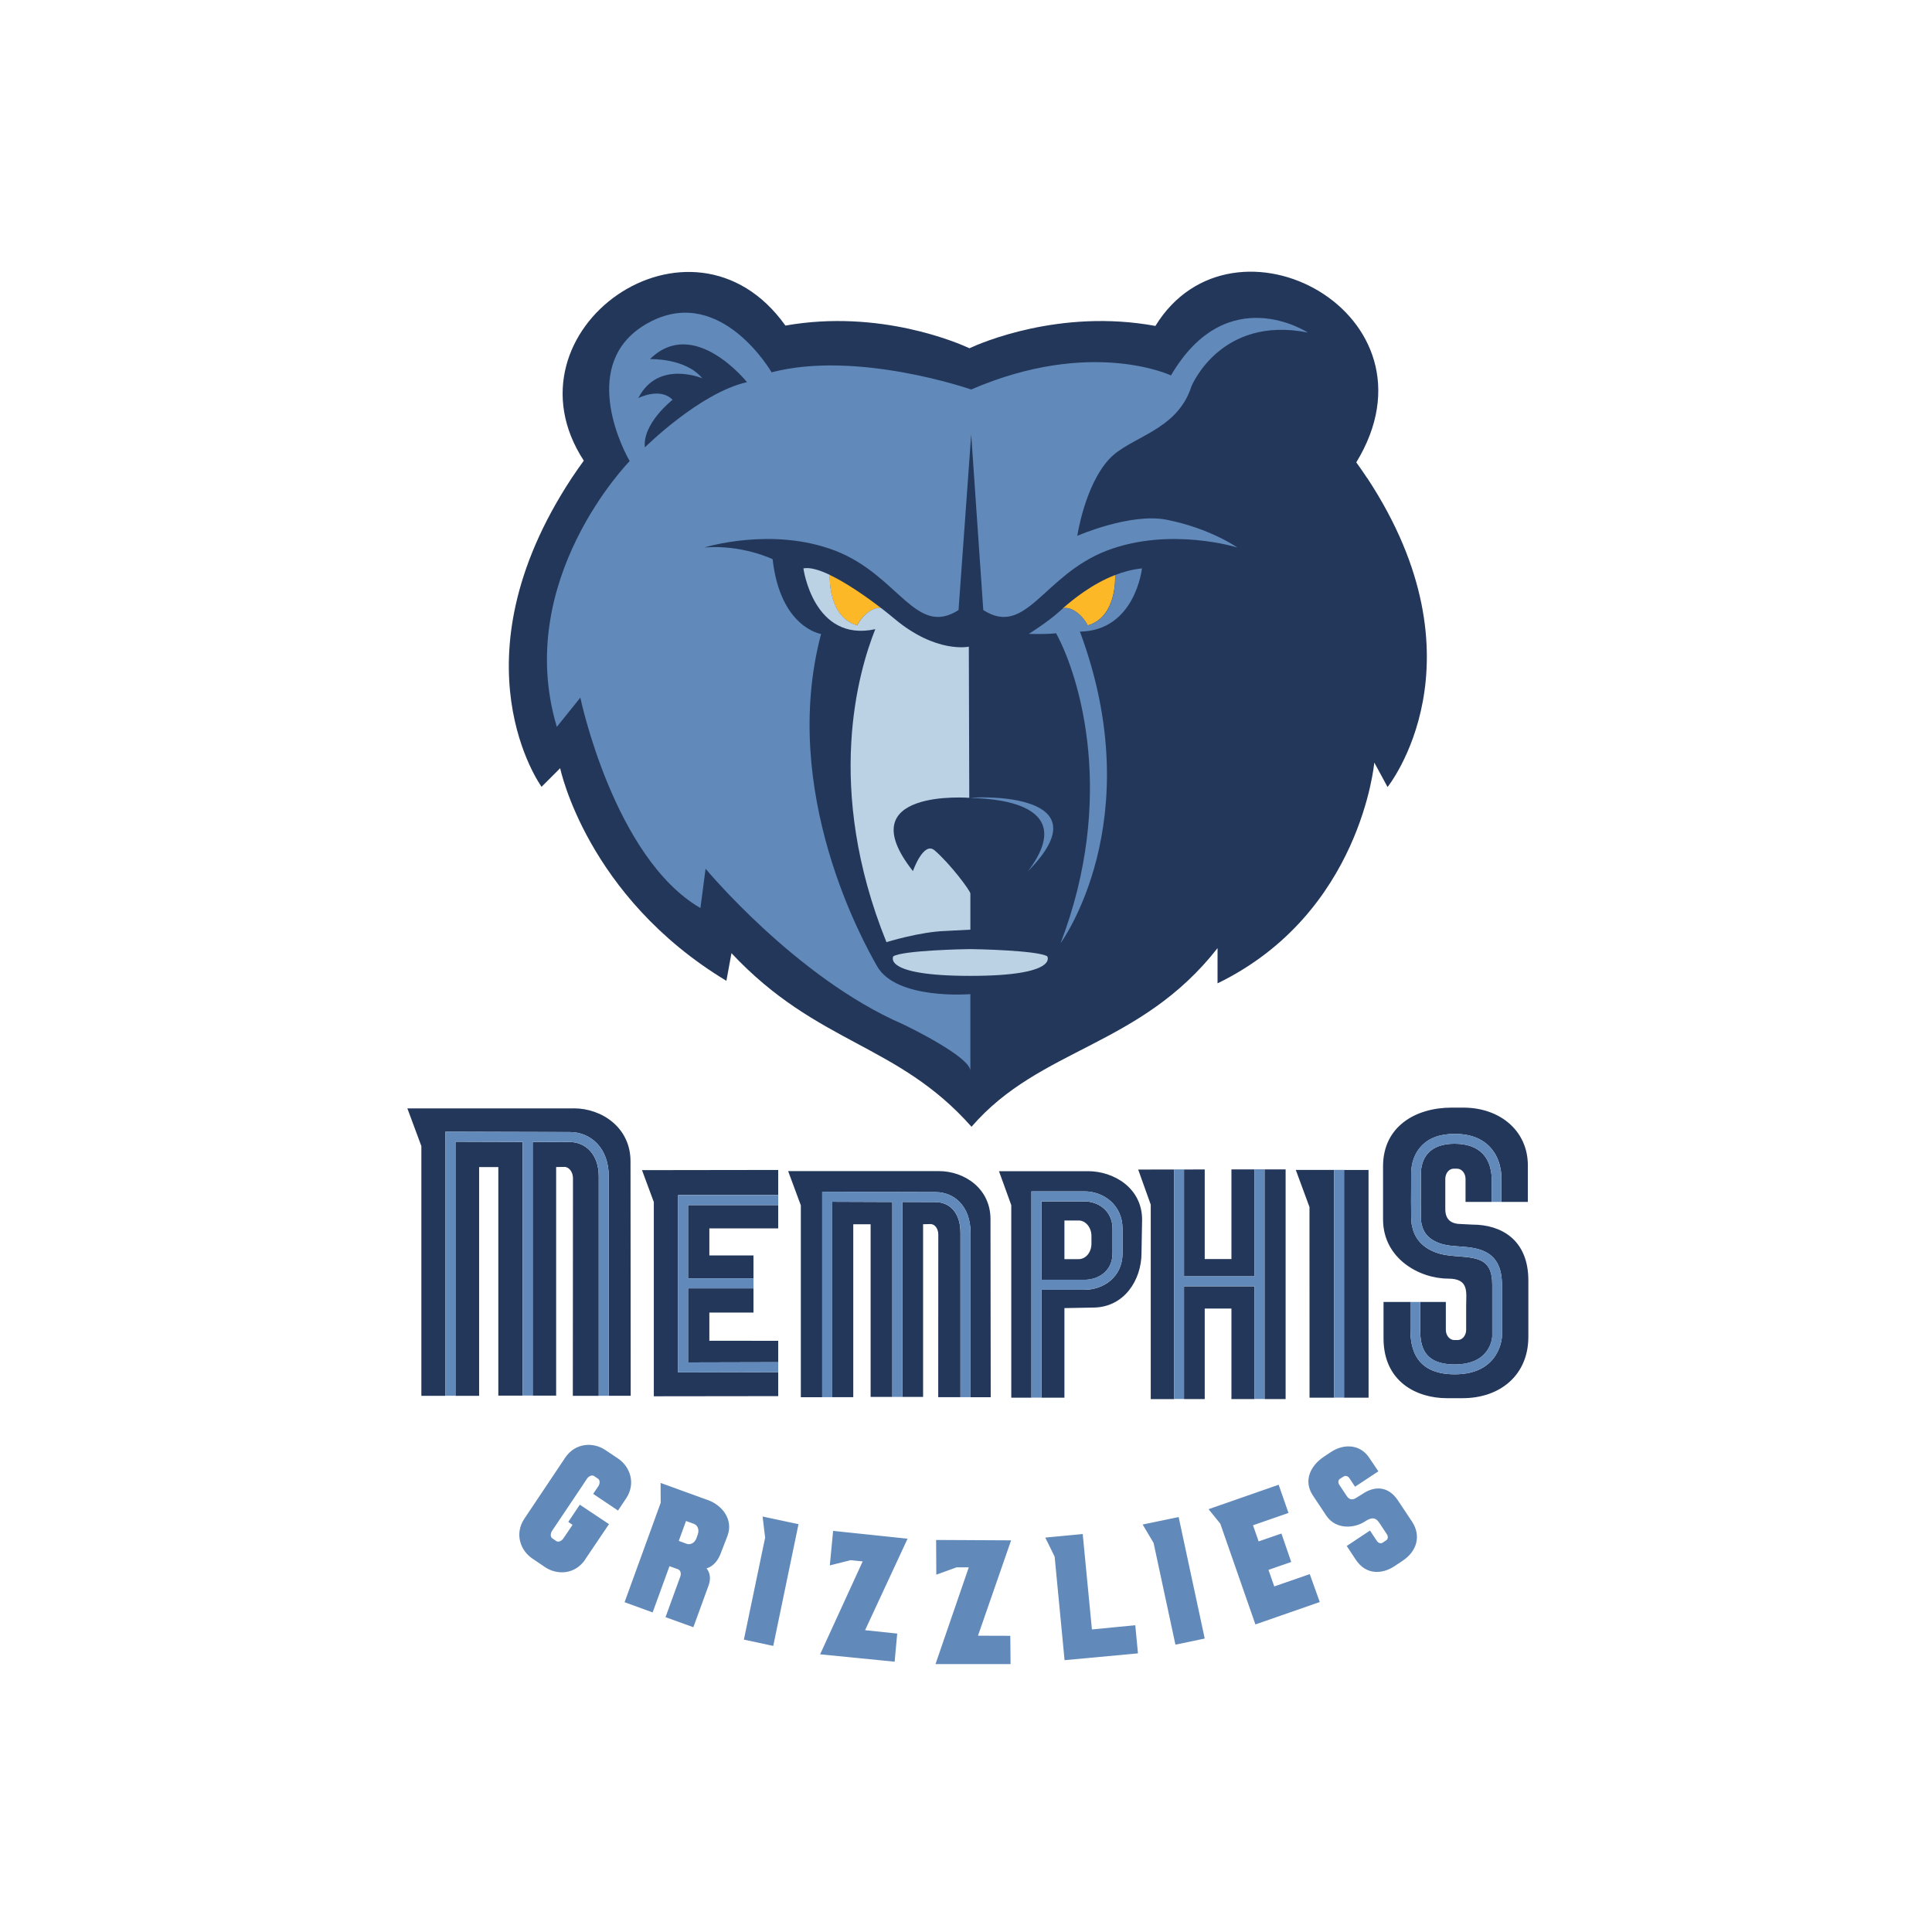
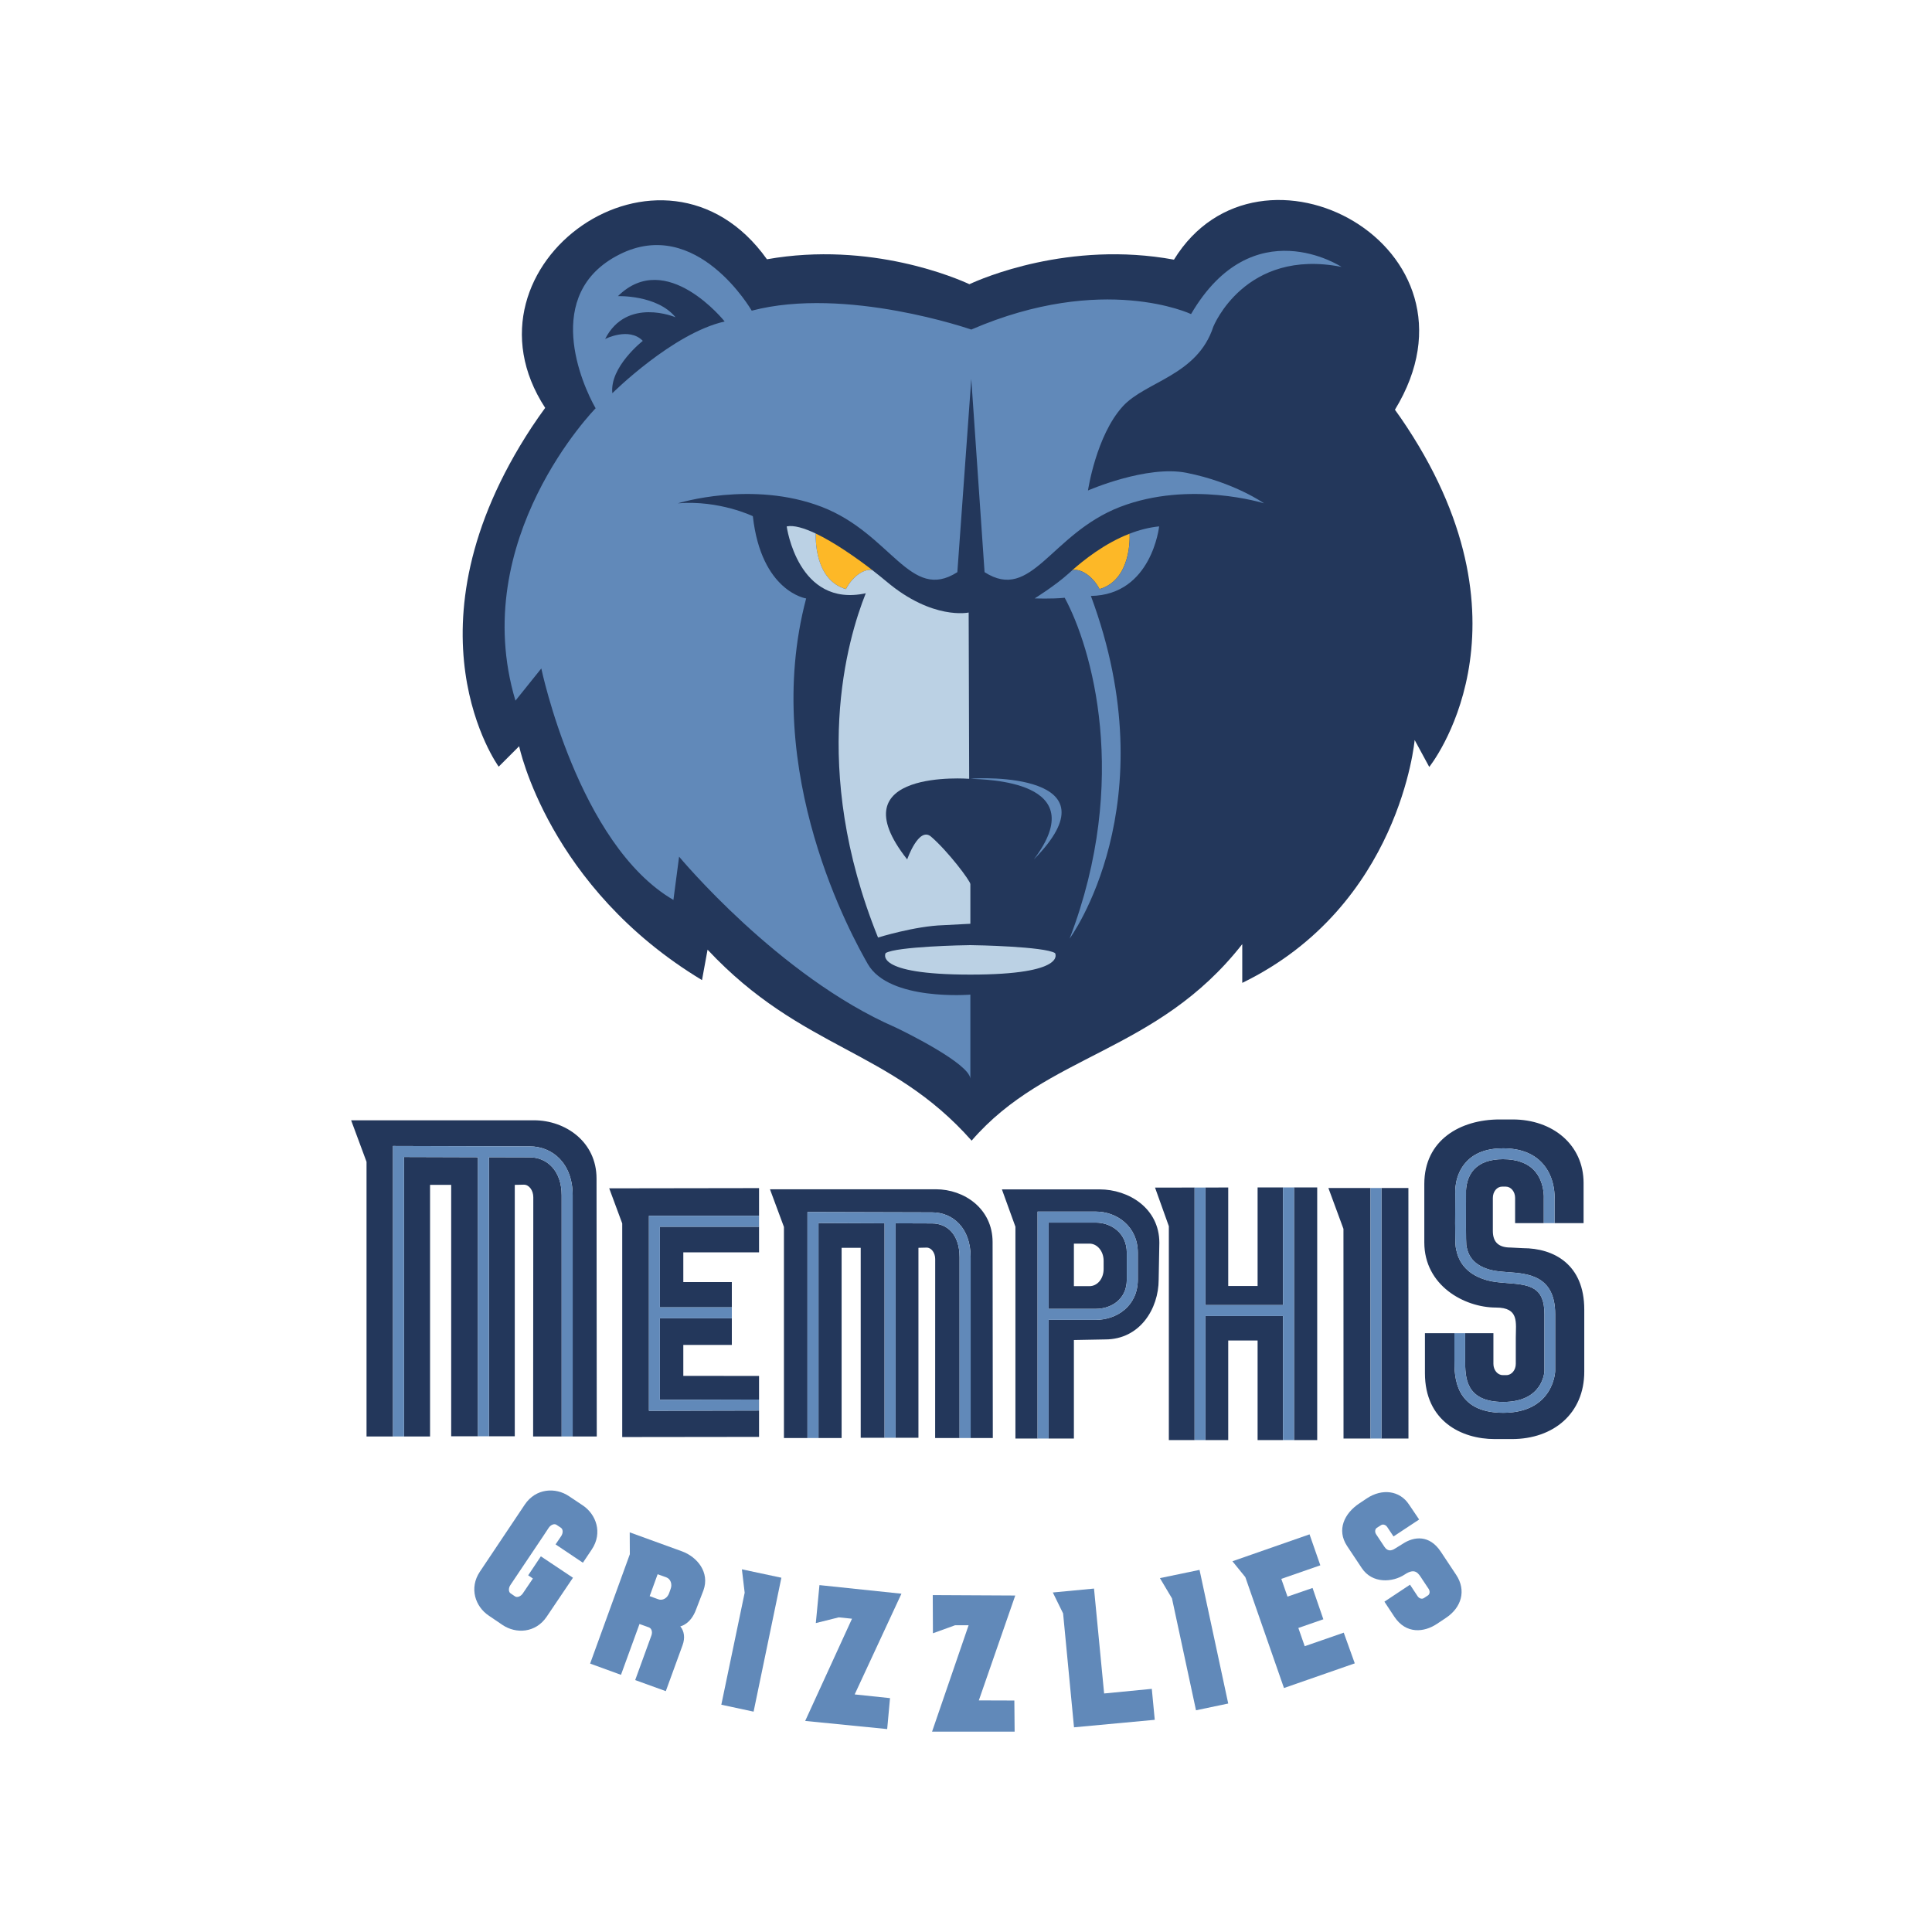
- <svg xmlns="http://www.w3.org/2000/svg" width="512" height="512" viewBox="0 0 512 512">
-   <g fill="none" fill-rule="evenodd">
-     <path d="M173.27 318.567v51.462c2.902 0 32.963-.04 32.963-.04v-6.35l-26.53.06v-46.99h26.53v-6.66l-36.098.05 3.134 8.46zm74.634 0s-3.9-.027-8.775-.032V370.2h5.5v-45.764l1.97-.048c1.15 0 2.06 1.246 2.06 2.765l-.02 43.11h5.888v-43.535c0-5.616-3.068-8.16-6.64-8.16zm-27.352 51.694h5.572v-45.82h4.6v45.76h5.75v-51.66c-6.913-.03-14.62-.052-15.922-.06v51.79zm-69.556-67.61s-4.38 0-9.83-.03v67.23h6.217v-60.57l2.19-.04c1.244 0 2.272 1.355 2.272 3.03l-.04 57.635h6.87v-58.11c0-5.984-3.572-9.142-7.68-9.142zm31.35 36.14h17.33v-6.09h-11.69v-7.16h18.247v-6.17h-23.888v19.415zm66.474-28.44h-39.958l3.367 9.074v50.85h5.66v-54.44l30.01.08c4.99 0 9.31 3.723 9.31 10.828v43.537h5.34l-.06-47.21c0-8.01-6.79-12.714-13.68-12.714zm77.523 23.305h-7.078v-23.74l-5.49.014v28.31h18.688V309.9h-6.12v23.75zm-138.358 14.19h11.69v-6.415h-17.33v19.632c2.136-.007 20-.047 23.888-.06v-5.674l-18.248-.02v-7.46zm-67.283 22.06h6.27v-60.62h5.09v60.57h6.45v-67.23c-7.75-.03-16.482-.042-17.81-.056v67.33zm31.308-76.175h-44.053l3.71 10.004v66.17h6.38v-69.99l32.95.093c5.434 0 10.334 4.062 10.334 11.782v58.106h5.81l-.05-62.156c0-8.826-7.47-14.02-15.07-14.02zm204.176 16.316v60.35h6.502l-.014-60.35h-6.488zm-9.16 9.84l.016 50.516h6.502v-60.36H343.4l3.627 9.84zm36.744 18.96c5.64 0 4.777 3.59 4.777 7.29v6.28c0 1.5-1.013 2.71-2.246 2.71h-.9c-1.23 0-2.24-1.21-2.24-2.71v-7.385h-6.8v6.53c0 3.997 0 10.03 9.175 10.03 9.556 0 9.91-7.17 9.925-7.44v-13.72c0-6.49-3.395-7.074-8.91-7.48-1.66-.13-3.356-.26-4.86-.66-6.504-1.8-7.297-6.31-7.6-8.01-.205-1.12-.137-10.043-.11-12.9-.013-.3-.26-4.443 2.615-7.575 2.013-2.21 4.997-3.315 8.87-3.315 4.137 0 7.325 1.21 9.5 3.604 2.67 2.926 2.945 6.73 2.945 8.18 0 .286-.014.443-.014.544v5.696h7v-9.678c0-9.18-7.406-15.306-17.084-15.306h-3.15c-9.525 0-18.14 5.004-18.14 15.535v14.09c.005 10.383 9.64 15.69 17.268 15.69zm-95.497-28.47H264.74l3.258 9v51.03h5.34v-54.68h14.044c5.01 0 10.102 3.543 10.102 9.916v6.47c0 6.36-5.093 9.69-10.102 9.69h-11.388v28.6h6.09v-23.74l7.543-.143c8.365 0 12.882-7.407 12.882-14.41l.16-8.877c0-8.357-7.43-12.863-14.4-12.863zm101.985 14.16l-2.97-.15c-2.712 0-4.27-1.153-4.27-3.98v-7.984c0-1.506.998-2.71 2.215-2.71h.905c1.23 0 2.244 1.204 2.244 2.71v6.09h6.914v-5.84c.014-.04.26-4.06-2.26-6.82-1.67-1.82-4.216-2.75-7.584-2.75-3.12 0-5.463.84-6.968 2.467-2.136 2.324-1.93 5.58-1.93 5.625v.11c-.028 5.51-.028 11.756.07 12.5.273 1.49.833 4.59 5.735 5.94 1.24.345 2.76.46 4.35.577 4.77.34 11.32.836 11.32 10.108v13.756c0 .1-.4 10.02-12.51 10.02-11.76 0-11.76-8.86-11.76-12.648v-6.53h-7.11v9.64c0 11.49 8.76 15.867 16.81 15.867h4.12c10.09 0 17.45-6.225 17.45-16.237v-14.98c0-10.893-7.338-14.783-14.786-14.783zm-85.298-5.29v51.53h6.2v-60.85l-9.527.016 3.327 9.3zm-10.13 12.87v-6.47c0-4.85-3.86-7.262-7.448-7.262h-11.388v20.777h11.388c3.587 0 7.448-2.2 7.448-7.042zm-12.745 1.574v-10.25h3.752c1.89 0 3.408 1.847 3.408 4.12v2.015c0 2.304-1.492 4.11-3.408 4.11h-3.752zm53.032 37.083h5.586V309.9h-5.586v60.87zm-21.34 0h5.488v-24h7.078v23.994h6.12v-29.89h-18.687v29.89z" fill="#23375B" />
-     <path d="M217.896 370.26v-54.44l30.008.08c4.99 0 9.308 3.722 9.308 10.827v43.534h-2.668v-43.53c0-5.61-3.067-8.16-6.64-8.16 0 0-3.9-.02-8.773-.03v51.66h-2.65v-51.66c-6.91-.03-14.62-.05-15.92-.06v51.79h-2.66zm-11.663-50.898h-23.888v19.414h17.33v2.64h-17.33v19.634c2.136-.008 20-.048 23.888-.062v2.654l-26.53.062v-46.99h26.53v2.648zm-88.187 50.53v-69.987l32.95.097c5.435 0 10.335 4.062 10.335 11.782v58.108h-2.65v-58.108c0-5.984-3.57-9.142-7.68-9.142 0 0-4.38 0-9.83-.028v67.23h-2.65v-67.23c-7.75-.03-16.48-.04-17.81-.055v67.33h-2.65zm235.498-59.86h2.643v60.352h-2.643v-60.35zm-80.207 60.358v-54.675h14.045c5.01 0 10.102 3.543 10.102 9.916v6.47c0 6.36-5.093 9.69-10.102 9.69h-11.388v28.6h-2.657zm103.013-25.378v6.532c0 3.994 0 10.03 9.173 10.03 9.554 0 9.91-7.172 9.924-7.44v-13.72c0-6.49-3.395-7.077-8.912-7.48-1.657-.13-3.354-.26-4.86-.663-6.503-1.79-7.295-6.31-7.598-8-.205-1.12-.137-10.04-.11-12.9-.014-.3-.26-4.44 2.615-7.57 2.013-2.21 4.997-3.316 8.87-3.316 4.136 0 7.325 1.21 9.502 3.605 2.67 2.927 2.943 6.73 2.943 8.18 0 .287-.014.444-.014.545v5.697h-2.587v-5.84c.014-.04.26-4.062-2.26-6.82-1.67-1.82-4.216-2.75-7.584-2.75-3.12 0-5.463.837-6.968 2.465-2.136 2.327-1.93 5.58-1.93 5.628v.11c-.028 5.514-.028 11.758.07 12.504.273 1.49.833 4.59 5.735 5.94 1.24.346 2.76.46 4.35.58 4.77.34 11.32.83 11.32 10.103v13.754c0 .1-.4 10.017-12.51 10.017-11.76 0-11.76-8.854-11.76-12.642v-6.53h2.59v.004zm-81.52-12.91v-6.47c0-4.848-3.86-7.263-7.448-7.263h-11.388v20.77h11.388c3.587 0 7.448-2.2 7.448-7.05zm16.332 38.657v-60.85h2.614v28.31h18.687v-28.34h2.656v60.87h-2.66v-29.89h-18.69v29.89h-2.62z" fill="#6189B9" />
-     <path d="M362.304 126.693a105.736 105.736 0 0 0-2.874-4.163c24.038-39.383-32.69-69.58-53.237-36.156-25.297-4.65-46.435 4.585-49.282 5.916-2.83-1.323-23.73-10.44-48.77-6.008-24.82-34.874-76 1.17-53.43 35.797-1.08 1.48-2.14 3-3.21 4.61-32.06 48.77-7.98 81.82-7.98 81.82l4.93-4.926s7.01 34.005 44.05 56.346l1.346-7.33c22.807 24.335 43.93 23.766 63.614 46.006 18.194-21.066 44.627-21.066 65.203-47.34v9.33c38.058-18.51 41.535-58.513 41.535-58.513l3.518 6.486c0 .002 26.694-33.12-5.393-81.895" fill="#23375B" />
-     <path d="M281.634 161.243c1.793-.65 4.94 1.23 6.625 4.503 7.7-2.24 7.29-12.62 7.25-13.356-6.14 2.377-11.18 6.473-13.88 8.853" fill="#FDB827" />
-     <path d="M257.21 211.445c2.123-.335 35.92-1.556 15.223 19.433 14.43-19.098-11.744-19.238-15.222-19.433m58.47-108.93s7.6-18.984 30.89-14.394c0 0-21.37-14.06-36.25 11.37 0 0-21.11-10.01-52.95 3.73 0 0-30.16-10.5-52.89-4.55 0 0-13.25-22.99-31.923-13.51-18.66 9.46-8.94 31.36-5.682 37.03 0 0-30.95 31.49-19.313 70.44l6.23-7.754s8.87 42.4 31.825 55.768l1.368-10.424s23.944 28.86 52.102 41.12c2.655 1.25 17.62 8.657 18.07 12.316v-20.2s-19.563 1.623-24.71-7.38c-3.505-6.127-25.94-46.147-14.854-88.068 0 0-10.8-1.604-12.84-19.818 0 0-8.064-3.914-18.07-3.104 0 0 17.905-5.6 34.7.87 16.77 6.5 21.26 23.018 32.638 15.715l3.354-46.54 3.203 46.54c11.377 7.307 15.867-9.212 32.636-15.71 16.8-6.47 34.69-.87 34.69-.87s-7.146-5.05-18.66-7.343c-9.62-1.93-23.75 4.25-23.75 4.25s1.957-13.21 8.377-20.26c5.508-6.05 17.96-7.38 21.824-19.21M170.9 118.557c-.688-6.335 7.334-12.61 7.334-12.61-3.3-3.415-9.076-.453-9.076-.453 5.23-10.23 16.96-5.232 16.96-5.232-4.434-5.433-13.867-5.092-13.867-5.092 11.667-11.527 25.71 6.107 25.71 6.107-12.522 2.816-27.06 17.282-27.06 17.282m124.623 33.83c-.095.034-.176.07-.245.103.068-.032.15-.074.247-.104m-9.333 15c18.7 50.27-5.12 82.55-5.12 82.55 14.674-38.347 5.243-70.253-1.19-82.108-3.273.322-7.23.148-7.23.148s4.94-3.065 8.16-5.98c.245-.222.53-.48.86-.77 0 .01-.025.01-.025.016 1.79-.65 4.94 1.23 6.623 4.503 7.71-2.23 7.3-12.59 7.256-13.36 2.23-.875 4.64-1.505 7.104-1.757 0-.004-1.767 16.523-16.44 16.755" fill="#6189B9" />
-     <path d="M219.91 152.367c-.043.762-.446 11.147 7.255 13.376 1.656-3.213 4.627-5.07 6.434-4.523-4.15-3.195-9.3-6.76-13.69-8.853" fill="#FDB827" />
-     <path d="M257.143 258.617c-23.572 0-20.41-5.183-20.41-5.183 2.56-1.586 19.056-1.916 20.384-1.916 1.314 0 17.865.33 20.424 1.916 0 0 3.18 5.183-20.39 5.183m-37.22-106.24s-.02-.007-.02-.015c0 .008.02.014.02.014m37.228 84.44v9.553l-6.5.34c-6.832.2-15.744 2.97-15.744 2.97-16.537-40.92-7.365-71.9-2.956-82.94-16.4 3.56-19.05-16.11-19.05-16.11 1.702-.35 4.195.39 7.01 1.72-.035.77-.433 11.15 7.26 13.384 1.656-3.215 4.614-5.08 6.407-4.538 1.218.95 2.368 1.87 3.367 2.706 11.13 9.38 19.796 7.47 19.796 7.47s.12 35.676.12 40.06c0 0-32.25-2.52-14.933 19.42 0 0 2.793-8.02 5.75-5.49 4.092 3.52 9.472 10.683 9.472 11.438" fill="#BBD1E4" />
-     <path d="M184.932 406.615l-.37 1.04c-.424 1.197-1.573 1.84-2.6 1.463l-2.08-.765 1.917-5.274 2.1.76c1 .36 1.46 1.61 1.02 2.77m2.71-9.06l-12.568-4.56.03 5.26-9.57 26.35 7.433 2.71 4.462-12.25 2.26.81c.654.234.914 1.1.612 1.932l-3.917 10.764 7.375 2.665 4.04-11.08c.63-1.734.423-3.35-.548-4.53 0 0 2.492-.43 3.82-4.11l1.753-4.555c1.576-4.32-1.48-8.07-5.19-9.418m153.835 3.393l-2.6-7.46-18.576 6.483 3.108 3.83 9.31 26.71c1.478-.518 17.055-5.94 17.055-5.94l-2.656-7.395-9.404 3.263c-.26-.76-1.532-4.39-1.532-4.39l6.03-2.09-2.6-7.54-6.04 2.088-1.49-4.274 9.41-3.27zm-52.089 30.877l-2.436-25.273-9.92.942 2.48 5.042 2.63 27.443 19.45-1.8-.71-7.46-11.48 1.12zm-86.597-24.275l-.672-5.637 9.515 2.027-6.694 32.263-7.78-1.67 5.62-26.983zm102.943 1.36l-2.9-4.877 9.54-1.98 6.912 32.195-7.762 1.627-5.79-26.965zm-65.176-1.12l-19.752-2.073-.876 9.15 5.52-1.39 3.19.33-11.28 24.62 19.75 1.96.682-7.454-8.515-.897 11.265-24.264zm27.42.436l-19.876-.103.05 9.2 5.36-1.937h3.244L247.918 441h19.89l-.07-7.495-8.56-.028 8.774-25.27zm98.03-3.948l1.56 2.348c.37.567.302 1.25-.15 1.566l-1 .657c-.466.3-1.135.11-1.506-.45l-1.83-2.77-6.16 4.09 2.38 3.61c2.85 4.3 7.22 3.76 10.23 1.77l2.18-1.45c3.81-2.502 4.988-6.645 2.51-10.38l-3.724-5.61c-2.696-4.06-6.406-3.704-9.185-1.86l-1.807 1.118c-1.01.67-1.886.62-2.57-.417l-1.985-2.997c-.382-.56-.3-1.26.154-1.572l1.014-.64c.45-.3 1.12-.11 1.493.447l1.516 2.274 6.174-4.08-2.437-3.606c-2.26-3.447-6.543-3.892-10.16-1.492l-1.82 1.22c-3.56 2.35-5.546 6.356-2.93 10.287l3.5 5.266c2.56 3.873 7.49 3.472 10.34 1.59 2.59-1.73 3.33-.28 4.23 1.1m-210.929 9.024c-2.668 3.966-7.406 4.172-10.636 2.004l-3.32-2.25c-3.23-2.154-4.81-6.62-2.15-10.593l10.81-16.16c2.67-3.973 7.42-4.2 10.633-2.038l3.327 2.222c3.23 2.154 4.847 6.62 2.19 10.606l-2.15 3.215-6.583-4.42 1.354-2c.497-.75.47-1.66-.063-2.01l-1.055-.71c-.533-.36-1.38-.03-1.89.72 0 0-.52.8-1.327 2.01a7849.2 7849.2 0 0 0-7.9 11.77c-.492.75-.48 1.654.056 2.01l1.053.72c.52.35 1.382.033 1.89-.72l2.422-3.583-1.137-.77 3.056-4.57 7.733 5.155-6.328 9.376z" fill="#6189B9" />
+ <svg xmlns="http://www.w3.org/2000/svg" width="512px" height="512px" viewBox="0 0 512 512" version="1.1">
+   <defs />
+   <g id="NBA" stroke="none" stroke-width="1" fill="none" fill-rule="evenodd">
+     <g id="memphis-grizzlies">
+       <g id="svg" transform="translate(92, 53)">
+         <g id="Group">
+           <path d="M72.896,271.224 L72.896,327.832 C76.089,327.832 109.156,327.788 109.156,327.788 L109.156,320.806 L79.974,320.874 L79.974,269.186 L109.156,269.186 L109.156,261.86 L69.448,261.919 L72.896,271.224 L72.896,271.224 Z M154.994,271.224 C154.994,271.224 150.703,271.194 145.342,271.189 L145.342,328.021 L151.396,328.021 L151.396,277.68 L153.564,277.627 C154.828,277.627 155.837,278.997 155.837,280.668 L155.822,328.089 L162.297,328.089 L162.297,280.201 C162.297,274.023 158.923,271.224 154.994,271.224 L154.994,271.224 Z M124.907,328.087 L131.037,328.087 L131.037,277.678 L136.096,277.678 L136.096,328.02 L142.421,328.02 L142.421,271.187 C134.817,271.15 126.34,271.126 124.907,271.119 L124.907,328.087 L124.907,328.087 Z M48.395,253.706 C48.395,253.706 43.576,253.706 37.584,253.676 L37.584,327.629 L44.421,327.629 L44.421,261.002 L46.83,260.95 C48.199,260.95 49.33,262.44 49.33,264.283 L49.284,327.681 L56.844,327.681 L56.844,263.762 C56.844,257.18 52.913,253.706 48.395,253.706 L48.395,253.706 Z M82.88,293.454 L101.944,293.454 L101.944,286.76 L89.084,286.76 L89.084,278.884 L109.156,278.884 L109.156,272.098 L82.88,272.098 L82.88,293.454 L82.88,293.454 Z M156.002,262.169 L112.048,262.169 L115.751,272.151 L115.751,328.087 L121.986,328.087 L121.986,268.202 L154.994,268.291 C160.491,268.291 165.234,272.384 165.234,280.2 L165.234,328.087 L171.106,328.087 L171.047,276.152 C171.045,267.343 163.577,262.169 156.002,262.169 L156.002,262.169 Z M241.277,287.805 L233.492,287.805 L233.492,261.696 L227.454,261.711 L227.454,292.853 L248.009,292.853 L248.009,261.68 L241.277,261.68 L241.277,287.805 L241.277,287.805 Z M89.084,303.414 L101.944,303.414 L101.944,296.356 L82.88,296.356 L82.88,317.955 C85.229,317.947 104.881,317.903 109.156,317.887 L109.156,311.643 L89.084,311.621 L89.084,303.414 L89.084,303.414 Z M15.072,327.681 L21.968,327.681 L21.968,261.002 L27.569,261.002 L27.569,327.629 L34.662,327.629 L34.662,253.676 C26.139,253.644 16.533,253.63 15.072,253.615 L15.072,327.681 L15.072,327.681 Z M49.511,243.888 L1.053,243.888 L5.134,254.893 L5.134,327.681 L12.15,327.681 L12.15,250.696 L48.395,250.802 C54.374,250.802 59.764,255.271 59.764,263.762 L59.764,327.681 L66.149,327.681 L66.088,259.309 C66.09,249.605 57.868,243.888 49.511,243.888 L49.511,243.888 Z M274.104,261.836 L274.104,328.223 L281.256,328.223 L281.241,261.836 L274.104,261.836 L274.104,261.836 Z M264.029,272.662 L264.046,328.224 L271.198,328.224 L271.198,261.838 L260.039,261.838 L264.029,272.662 L264.029,272.662 Z M304.447,293.515 C310.651,293.515 309.701,297.464 309.701,301.533 L309.701,308.438 C309.701,310.087 308.587,311.418 307.231,311.418 L306.238,311.418 C304.882,311.418 303.768,310.087 303.768,308.438 L303.768,300.314 L296.283,300.314 L296.283,307.498 C296.283,311.892 296.283,318.532 306.373,318.532 C316.883,318.532 317.274,310.642 317.29,310.348 L317.29,295.257 C317.29,288.118 313.556,287.47 307.487,287.029 C305.664,286.885 303.797,286.743 302.141,286.298 C294.988,284.319 294.116,279.356 293.783,277.488 C293.557,276.256 293.632,266.44 293.662,263.301 C293.647,262.971 293.376,258.411 296.538,254.966 C298.752,252.536 302.035,251.318 306.297,251.318 C310.845,251.318 314.353,252.649 316.748,255.282 C319.683,258.502 319.985,262.685 319.985,264.28 C319.985,264.596 319.969,264.769 319.969,264.88 L319.969,271.146 L327.665,271.146 L327.665,260.502 C327.665,250.406 319.517,243.667 308.872,243.667 L305.408,243.667 C294.929,243.667 285.456,249.174 285.456,260.757 L285.456,276.254 C285.458,287.677 296.059,293.515 304.447,293.515 L304.447,293.515 Z M199.4,262.198 L173.515,262.198 L177.098,272.098 L177.098,328.229 L182.97,328.229 L182.97,268.087 L198.42,268.087 C203.932,268.087 209.533,271.983 209.533,278.994 L209.533,286.11 C209.533,293.107 203.93,296.77 198.42,296.77 L185.894,296.77 L185.894,328.229 L192.594,328.229 L192.594,302.12 C192.594,302.12 200.861,301.963 200.89,301.963 C210.092,301.963 215.06,293.816 215.06,286.112 L215.239,276.349 C215.241,267.155 207.065,262.198 199.4,262.198 L199.4,262.198 Z M311.583,277.778 L308.316,277.61 C305.334,277.61 303.619,276.34 303.619,273.233 L303.619,264.447 C303.619,262.791 304.718,261.467 306.057,261.467 L307.052,261.467 C308.406,261.467 309.52,262.791 309.52,264.447 L309.52,271.15 L317.126,271.15 L317.126,264.725 C317.141,264.681 317.412,260.256 314.641,257.224 C312.802,255.223 310.002,254.2 306.297,254.2 C302.864,254.2 300.288,255.118 298.632,256.909 C296.283,259.468 296.51,263.049 296.51,263.099 L296.51,263.16 L296.51,263.219 C296.479,269.283 296.479,276.151 296.586,276.971 C296.887,278.611 297.503,282.018 302.895,283.508 C304.266,283.885 305.936,284.012 307.683,284.14 C312.938,284.516 320.135,285.057 320.135,295.257 L320.135,310.385 C320.135,310.497 319.699,321.405 306.373,321.405 C293.437,321.405 293.437,311.664 293.437,307.496 L293.437,300.312 L285.622,300.312 L285.622,310.918 C285.622,323.556 295.259,328.37 304.113,328.37 L308.647,328.37 C319.746,328.37 327.846,321.524 327.846,310.51 L327.846,294.037 C327.846,282.057 319.776,277.778 311.583,277.778 L311.583,277.778 Z M217.756,271.955 L217.756,328.637 L224.576,328.637 L224.576,261.711 L214.097,261.726 L217.756,271.955 L217.756,271.955 Z M206.613,286.112 L206.613,278.995 C206.613,273.663 202.366,271.006 198.42,271.006 L185.894,271.006 L185.894,293.86 L198.42,293.86 C202.366,293.86 206.613,291.438 206.613,286.112 L206.613,286.112 Z M192.594,287.842 L192.594,276.573 L196.721,276.573 C198.799,276.573 200.47,278.605 200.47,281.103 L200.47,283.322 C200.47,285.857 198.828,287.844 196.721,287.844 L192.594,287.844 L192.594,287.842 Z M250.929,328.635 L257.074,328.635 L257.074,261.679 L250.929,261.679 L250.929,328.635 L250.929,328.635 Z M227.454,328.635 L233.492,328.635 L233.492,302.24 L241.277,302.24 L241.277,328.635 L248.009,328.635 L248.009,295.756 L227.454,295.756 L227.454,328.635 L227.454,328.635 Z" id="Shape" fill="#23375B" />
+           <path d="M121.986,328.087 L121.986,268.202 L154.994,268.291 C160.482,268.291 165.234,272.384 165.234,280.2 L165.234,328.087 L162.299,328.087 L162.299,280.2 C162.299,274.025 158.925,271.224 154.996,271.224 C154.996,271.224 150.705,271.194 145.344,271.189 L145.344,328.021 L142.422,328.021 L142.422,271.189 C134.818,271.151 126.341,271.128 124.909,271.121 L124.909,328.089 L121.986,328.089 L121.986,328.087 Z M109.156,272.098 L82.88,272.098 L82.88,293.454 L101.944,293.454 L101.944,296.358 L82.88,296.358 L82.88,317.955 C85.229,317.947 104.881,317.903 109.156,317.887 L109.156,320.806 L79.974,320.874 L79.974,269.186 L109.156,269.186 L109.156,272.098 L109.156,272.098 Z M12.15,327.681 L12.15,250.696 L48.395,250.802 C54.374,250.802 59.764,255.271 59.764,263.762 L59.764,327.681 L56.842,327.681 L56.842,263.762 C56.842,257.18 52.912,253.706 48.394,253.706 C48.394,253.706 43.574,253.706 37.582,253.676 L37.582,327.629 L34.66,327.629 L34.66,253.676 C26.137,253.644 16.531,253.63 15.07,253.615 L15.07,327.681 L12.15,327.681 L12.15,327.681 Z M271.198,261.836 L274.106,261.836 L274.106,328.223 L271.198,328.223 L271.198,261.836 L271.198,261.836 Z M182.97,328.229 L182.97,268.087 L198.42,268.087 C203.932,268.087 209.533,271.983 209.533,278.994 L209.533,286.11 C209.533,293.107 203.93,296.77 198.42,296.77 L185.894,296.77 L185.894,328.229 L182.97,328.229 L182.97,328.229 Z M296.284,300.314 L296.284,307.498 C296.284,311.892 296.284,318.532 306.375,318.532 C316.885,318.532 317.276,310.642 317.291,310.348 L317.291,295.257 C317.291,288.118 313.557,287.47 307.489,287.029 C305.666,286.885 303.799,286.743 302.143,286.298 C294.989,284.319 294.118,279.356 293.784,277.488 C293.559,276.256 293.634,266.44 293.664,263.301 C293.649,262.971 293.378,258.411 296.54,254.966 C298.754,252.536 302.036,251.318 306.299,251.318 C310.847,251.318 314.355,252.649 316.75,255.282 C319.685,258.502 319.986,262.685 319.986,264.28 C319.986,264.596 319.971,264.769 319.971,264.88 L319.971,271.146 L317.126,271.146 L317.126,264.721 C317.141,264.677 317.412,260.253 314.641,257.221 C312.802,255.22 310.002,254.197 306.297,254.197 C302.864,254.197 300.288,255.115 298.632,256.906 C296.283,259.465 296.51,263.045 296.51,263.096 L296.51,263.157 L296.51,263.216 C296.479,269.279 296.479,276.147 296.586,276.968 C296.887,278.608 297.503,282.014 302.895,283.504 C304.266,283.881 305.936,284.008 307.683,284.137 C312.938,284.512 320.135,285.053 320.135,295.253 L320.135,310.382 C320.135,310.493 319.699,321.402 306.373,321.402 C293.437,321.402 293.437,311.66 293.437,307.493 L293.437,300.308 L296.284,300.308 L296.284,300.314 Z M206.613,286.112 L206.613,278.995 C206.613,273.663 202.366,271.006 198.42,271.006 L185.894,271.006 L185.894,293.86 L198.42,293.86 C202.366,293.86 206.613,291.438 206.613,286.112 L206.613,286.112 Z M224.578,328.635 L224.578,261.709 L227.454,261.709 L227.454,292.852 L248.009,292.852 L248.009,261.679 L250.931,261.679 L250.931,328.635 L248.009,328.635 L248.009,295.756 L227.454,295.756 L227.454,328.635 L224.578,328.635 L224.578,328.635 Z" id="Shape" fill="#6189B9" />
+           <path d="M280.835,60.163 C279.797,58.568 278.743,57.068 277.673,55.583 C304.115,12.262 241.715,-20.955 219.112,15.811 C191.285,10.697 168.034,20.855 164.902,22.319 C161.784,20.863 138.791,10.836 111.249,15.71 C83.948,-22.651 27.646,16.997 52.477,55.087 C51.287,56.723 50.113,58.394 48.939,60.165 C13.672,113.816 40.16,150.175 40.16,150.175 L45.58,144.757 C45.58,144.757 53.291,182.163 94.037,206.738 L95.513,198.675 C120.599,225.444 143.834,224.818 165.488,249.282 C185.501,226.112 214.577,226.112 237.211,197.207 L237.211,207.474 C279.073,187.115 282.897,143.108 282.897,143.108 L286.766,150.247 C286.768,150.249 316.13,113.814 280.835,60.163" id="Shape" fill="#23375B" />
+           <path d="M192.098,98.167 C194.07,97.453 197.533,99.522 199.385,103.121 C207.864,100.656 207.412,89.239 207.359,88.429 C200.612,91.043 195.063,95.549 192.098,98.167" id="Shape" fill="#FDB827" />
+           <path d="M165.232,153.39 C167.566,153.021 204.744,151.678 181.977,174.765 C197.848,153.758 169.058,153.604 165.232,153.39 M229.546,33.568 C229.546,33.568 237.905,12.684 263.518,17.733 C263.518,17.733 240.011,2.263 223.642,30.234 C223.642,30.234 200.423,19.218 165.398,34.337 C165.398,34.337 132.223,22.783 107.213,29.331 C107.213,29.331 92.637,4.04 72.097,14.464 C51.573,24.87 62.264,48.958 65.848,55.197 C65.848,55.197 31.801,89.838 44.6,132.682 L51.452,124.148 C51.452,124.148 61.209,170.787 86.463,185.493 L87.968,174.025 C87.968,174.025 114.306,205.773 145.28,219.257 C148.201,220.634 164.66,228.78 165.156,232.806 L165.156,210.588 C165.156,210.588 143.638,212.375 137.975,202.471 C134.121,195.732 109.441,151.71 121.637,105.597 C121.637,105.597 109.756,103.833 107.513,83.796 C107.513,83.796 98.643,79.494 87.637,80.385 C87.637,80.385 107.332,74.224 125.808,81.341 C144.254,88.491 149.193,106.66 161.708,98.627 L165.398,47.433 L168.921,98.627 C181.435,106.66 186.374,88.49 204.82,81.341 C223.297,74.224 242.978,80.385 242.978,80.385 C242.978,80.385 235.117,74.829 222.454,72.306 C211.867,70.189 196.326,76.982 196.326,76.982 C196.326,76.982 198.479,62.453 205.541,54.697 C211.598,48.045 225.299,46.579 229.546,33.568 M70.276,51.208 C69.522,44.238 78.347,37.336 78.347,37.336 C74.718,33.578 68.363,36.837 68.363,36.837 C74.115,25.584 87.02,31.082 87.02,31.082 C82.142,25.105 71.765,25.48 71.765,25.48 C84.595,12.801 100.046,32.198 100.046,32.198 C86.267,35.295 70.276,51.208 70.276,51.208 M207.366,88.429 L207.366,88.429 C207.261,88.469 207.172,88.508 207.095,88.545 C207.17,88.508 207.261,88.463 207.366,88.429 M197.096,104.93 C217.665,160.224 191.465,195.733 191.465,195.733 C207.607,153.552 197.232,118.455 190.156,105.416 C186.556,105.769 182.205,105.578 182.205,105.578 C182.205,105.578 187.641,102.204 191.18,98.999 C191.451,98.754 191.768,98.47 192.13,98.153 C192.13,98.16 192.099,98.16 192.099,98.169 C194.071,97.455 197.535,99.523 199.387,103.122 C207.866,100.667 207.414,89.276 207.368,88.43 C209.822,87.468 212.473,86.775 215.183,86.497 C215.182,86.496 213.238,104.675 197.096,104.93" id="Shape" fill="#6189B9" />
+           <path d="M124.2,88.403 C124.154,89.242 123.711,100.665 132.181,103.117 C134.003,99.582 137.271,97.539 139.259,98.142 C134.695,94.627 129.033,90.705 124.2,88.403" id="Shape" fill="#FDB827" />
+           <path d="M165.158,205.279 C139.228,205.279 142.707,199.578 142.707,199.578 C145.522,197.832 163.668,197.47 165.129,197.47 C166.574,197.47 184.78,197.832 187.595,199.578 C187.595,199.578 191.087,205.279 165.158,205.279 M124.213,88.413 C124.213,88.413 124.191,88.407 124.191,88.398 C124.191,88.407 124.213,88.413 124.213,88.413 M165.158,181.297 L165.158,191.806 L158.006,192.183 C150.492,192.402 140.689,195.456 140.689,195.456 C122.499,150.442 132.587,116.373 137.437,104.223 C119.398,108.135 116.484,86.501 116.484,86.501 C118.358,86.12 121.1,86.929 124.195,88.4 C124.158,89.249 123.721,100.665 132.183,103.122 C134.004,99.586 137.258,97.536 139.23,98.131 C140.57,99.177 141.835,100.188 142.934,101.11 C155.175,111.426 164.707,109.324 164.707,109.324 C164.707,109.324 164.843,148.57 164.843,153.391 C164.843,153.391 129.366,150.619 148.413,174.752 C148.413,174.752 151.485,165.932 154.737,168.716 C159.24,172.587 165.158,180.467 165.158,181.297" id="Shape" fill="#BBD1E4" />
+           <path d="M85.725,368.077 L85.319,369.22 C84.852,370.538 83.588,371.245 82.458,370.83 L80.17,369.988 L82.279,364.187 L84.598,365.022 C85.695,365.42 86.208,366.798 85.725,368.077 M88.706,358.109 L74.883,353.091 L74.914,358.883 L64.388,387.868 L72.566,390.848 L77.475,377.375 L79.96,378.27 C80.683,378.532 80.969,379.481 80.637,380.399 L76.331,392.24 L84.446,395.172 L88.889,382.985 C89.582,381.076 89.355,379.3 88.287,377.999 C88.287,377.999 91.027,377.526 92.488,373.477 L94.416,368.468 C96.146,363.715 92.788,359.592 88.706,358.109" id="Shape" fill="#6189B9" />
+           <path d="M257.901,361.824 L255.041,353.617 L234.608,360.749 L238.027,364.962 L248.266,394.344 C249.893,393.772 267.029,387.807 267.029,387.807 L264.107,379.674 L253.763,383.263 C253.477,382.42 252.077,378.426 252.077,378.426 L258.702,376.126 L255.841,367.828 L249.201,370.122 L247.559,365.42 L257.901,361.824 L257.901,361.824 Z" id="Shape" fill="#6189B9" />
+           <polygon id="Shape" fill="#6189B9" points="200.604 395.788 197.924 367.987 187.008 369.024 189.733 374.57 192.624 404.757 214.022 402.769 213.238 394.564" />
+           <polygon id="Shape" fill="#6189B9" points="105.346 369.085 104.608 362.885 115.074 365.114 107.711 400.603 99.157 398.768" />
+           <polygon id="Shape" fill="#6189B9" points="218.584 370.582 215.393 365.217 225.888 363.037 233.492 398.453 224.954 400.243" />
+           <polygon id="Shape" fill="#6189B9" points="146.891 369.349 125.163 367.069 124.2 377.134 130.282 375.615 133.791 375.977 121.383 403.064 143.113 405.223 143.865 397.023 134.499 396.038" />
+           <polygon id="Shape" fill="#6189B9" points="177.052 369.829 155.189 369.716 155.235 379.834 161.122 377.705 164.692 377.705 155.008 405.9 176.888 405.9 176.814 397.655 167.4 397.625" />
+           <path d="M284.885,365.488 L286.602,368.068 C287.008,368.692 286.934,369.443 286.436,369.792 L285.337,370.514 C284.825,370.844 284.088,370.634 283.68,370.01 L281.663,366.962 L274.886,371.461 L277.507,375.434 C280.64,380.157 285.442,379.571 288.757,377.374 L291.15,375.779 C295.338,373.025 296.631,368.468 293.906,364.36 L289.81,358.192 C286.844,353.723 282.763,354.116 279.706,356.147 L277.718,357.373 C276.605,358.11 275.64,358.056 274.886,356.915 L272.703,353.62 C272.281,353.004 272.373,352.237 272.87,351.892 L273.984,351.185 C274.48,350.853 275.218,351.065 275.626,351.673 L277.297,354.176 L284.088,349.686 L281.407,345.722 C278.922,341.93 274.209,341.441 270.233,344.081 L268.231,345.421 C264.315,348.007 262.132,352.409 265.009,356.734 L268.862,362.526 C271.679,366.79 277.099,366.348 280.232,364.278 C283.079,362.376 283.894,363.969 284.885,365.488" id="Shape" fill="#6189B9" />
+           <path d="M52.883,375.434 C49.948,379.796 44.736,380.022 41.183,377.638 L37.538,375.163 C33.983,372.794 32.252,367.881 35.173,363.511 L47.07,345.734 C50.007,341.364 55.231,341.115 58.77,343.493 L62.43,345.937 C65.983,348.306 67.76,353.219 64.839,357.603 L62.474,361.139 L55.231,356.28 L56.722,354.083 C57.264,353.263 57.233,352.262 56.647,351.871 L55.488,351.095 C54.901,350.706 53.968,351.065 53.409,351.887 C53.409,351.887 52.837,352.773 51.948,354.099 C50.322,356.514 43.26,367.052 43.26,367.052 C42.718,367.879 42.731,368.872 43.32,369.264 L44.48,370.054 C45.052,370.438 46,370.091 46.559,369.264 L49.223,365.322 L47.974,364.473 L51.332,359.446 L59.84,365.119 L52.883,375.434 L52.883,375.434 Z" id="Shape" fill="#6189B9" />
+         </g>
+       </g>
+     </g>
  </g>
</svg>
